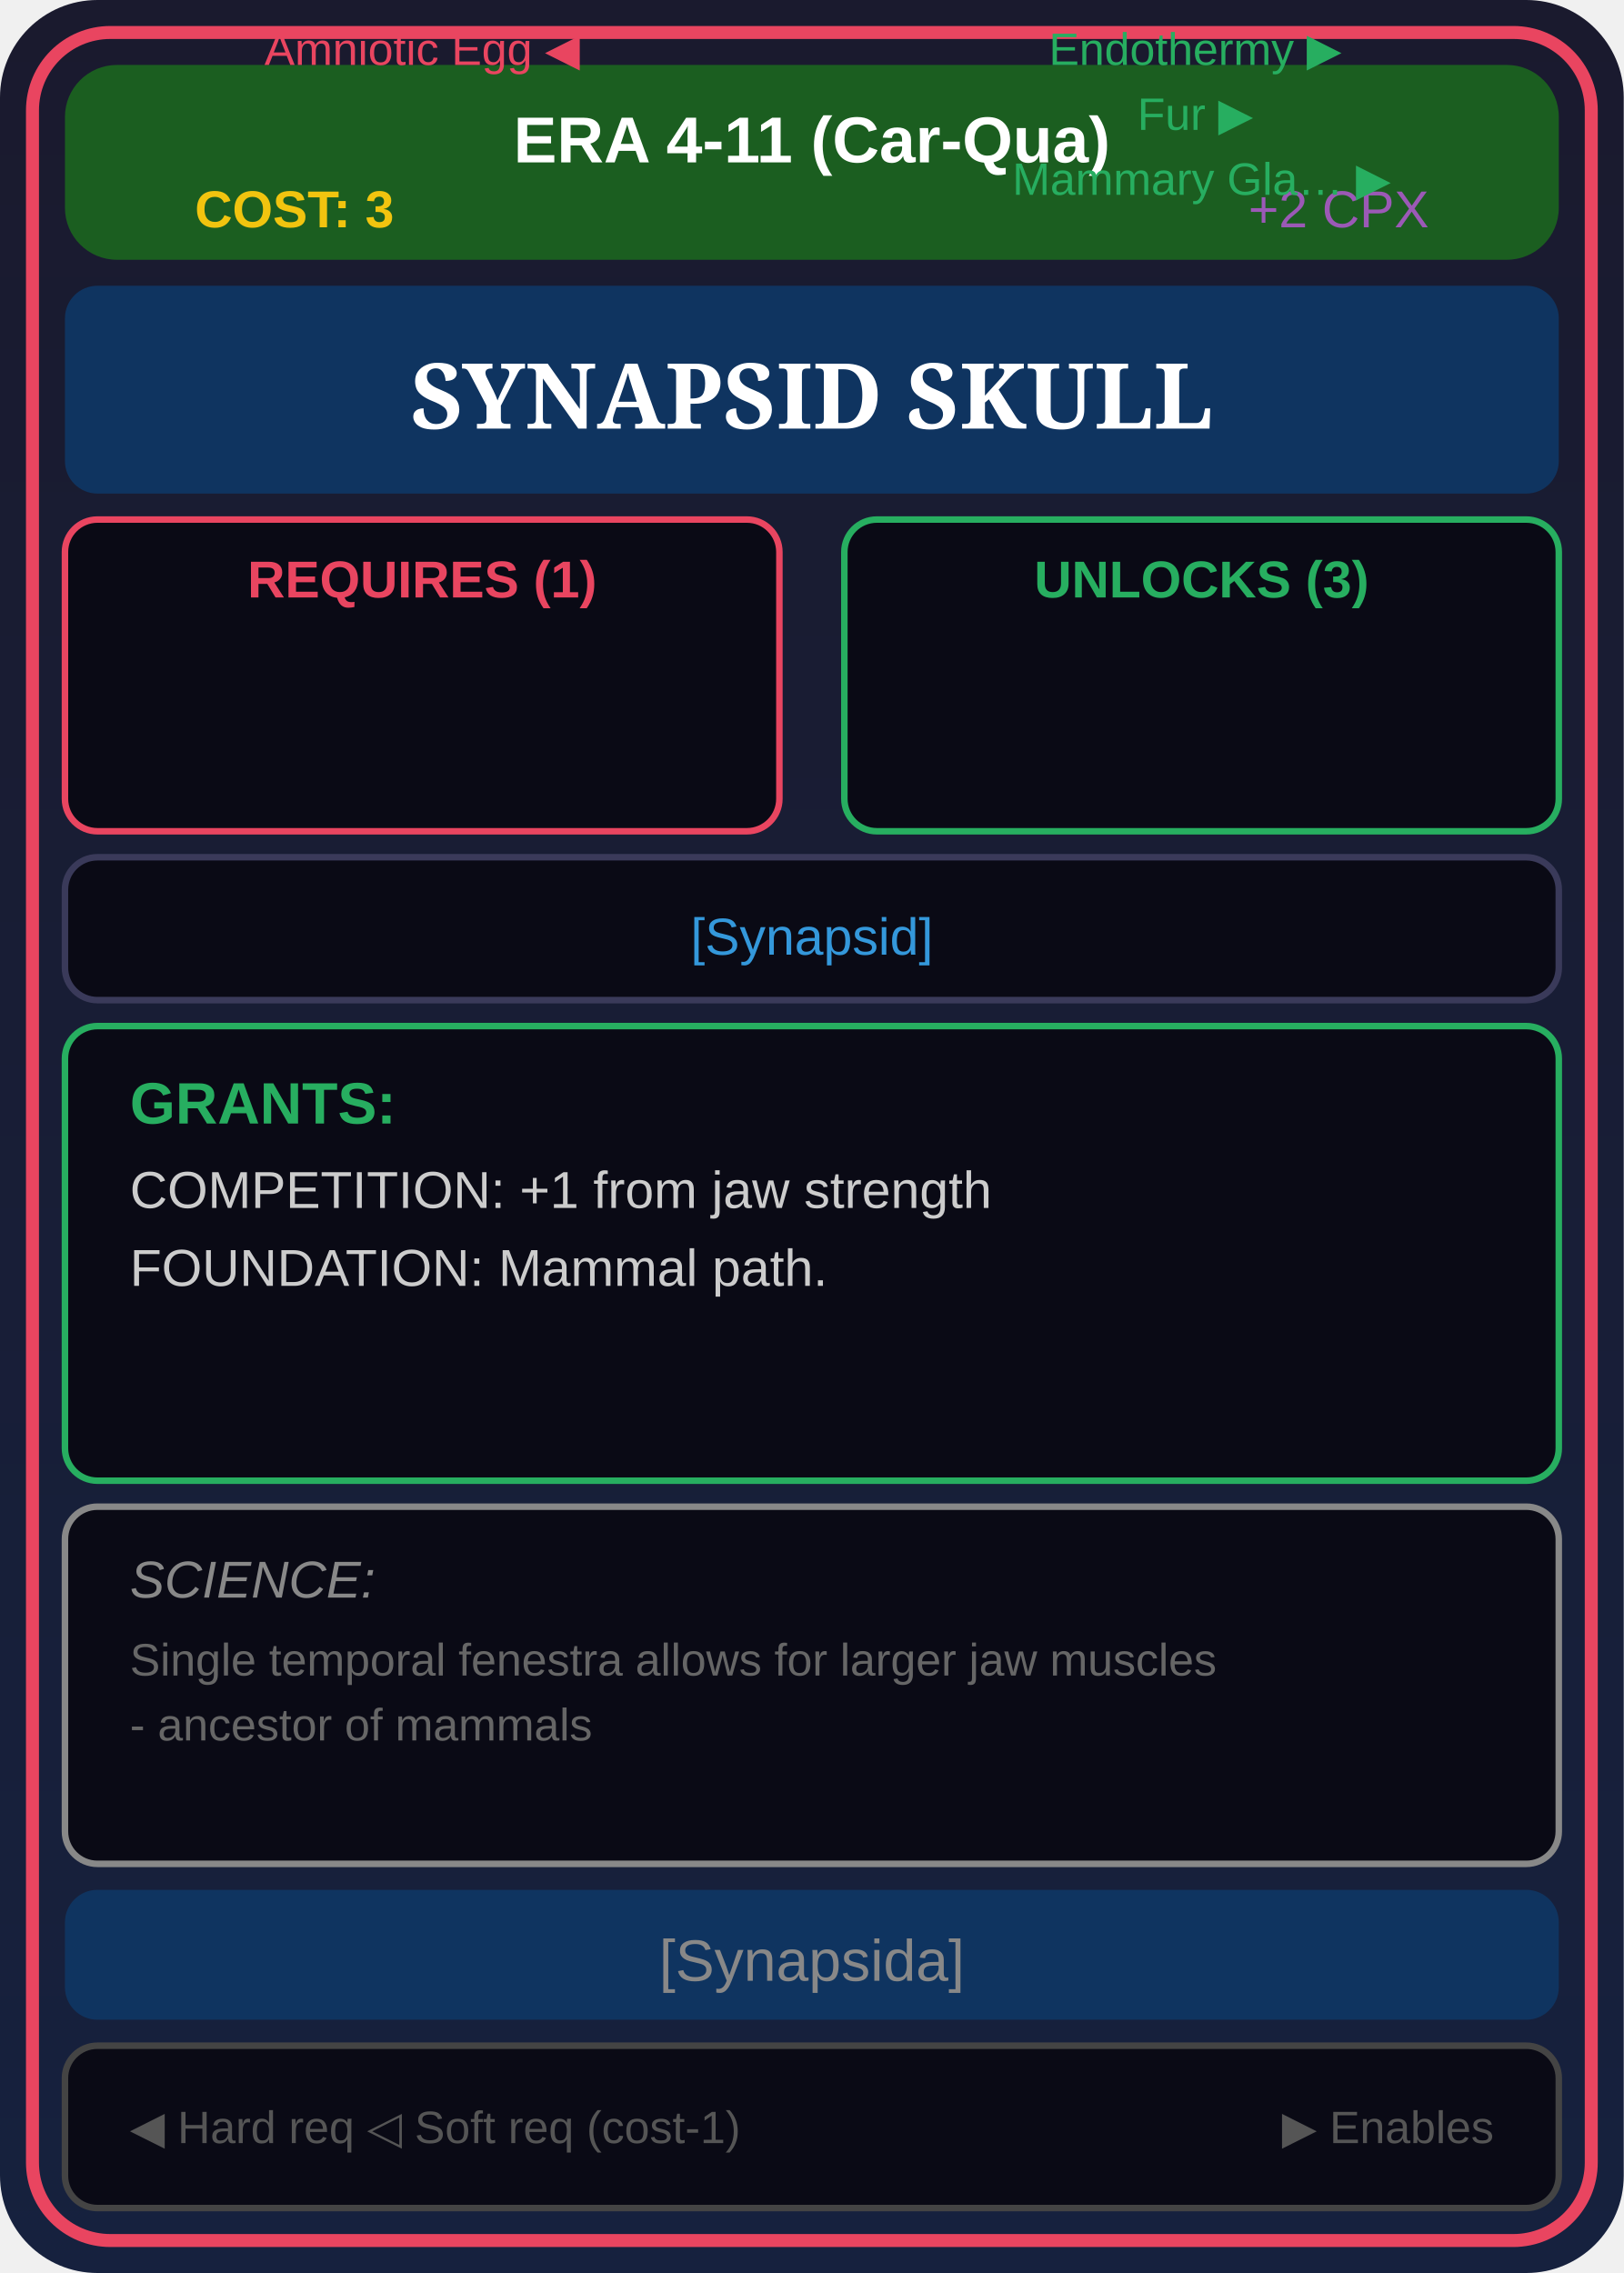
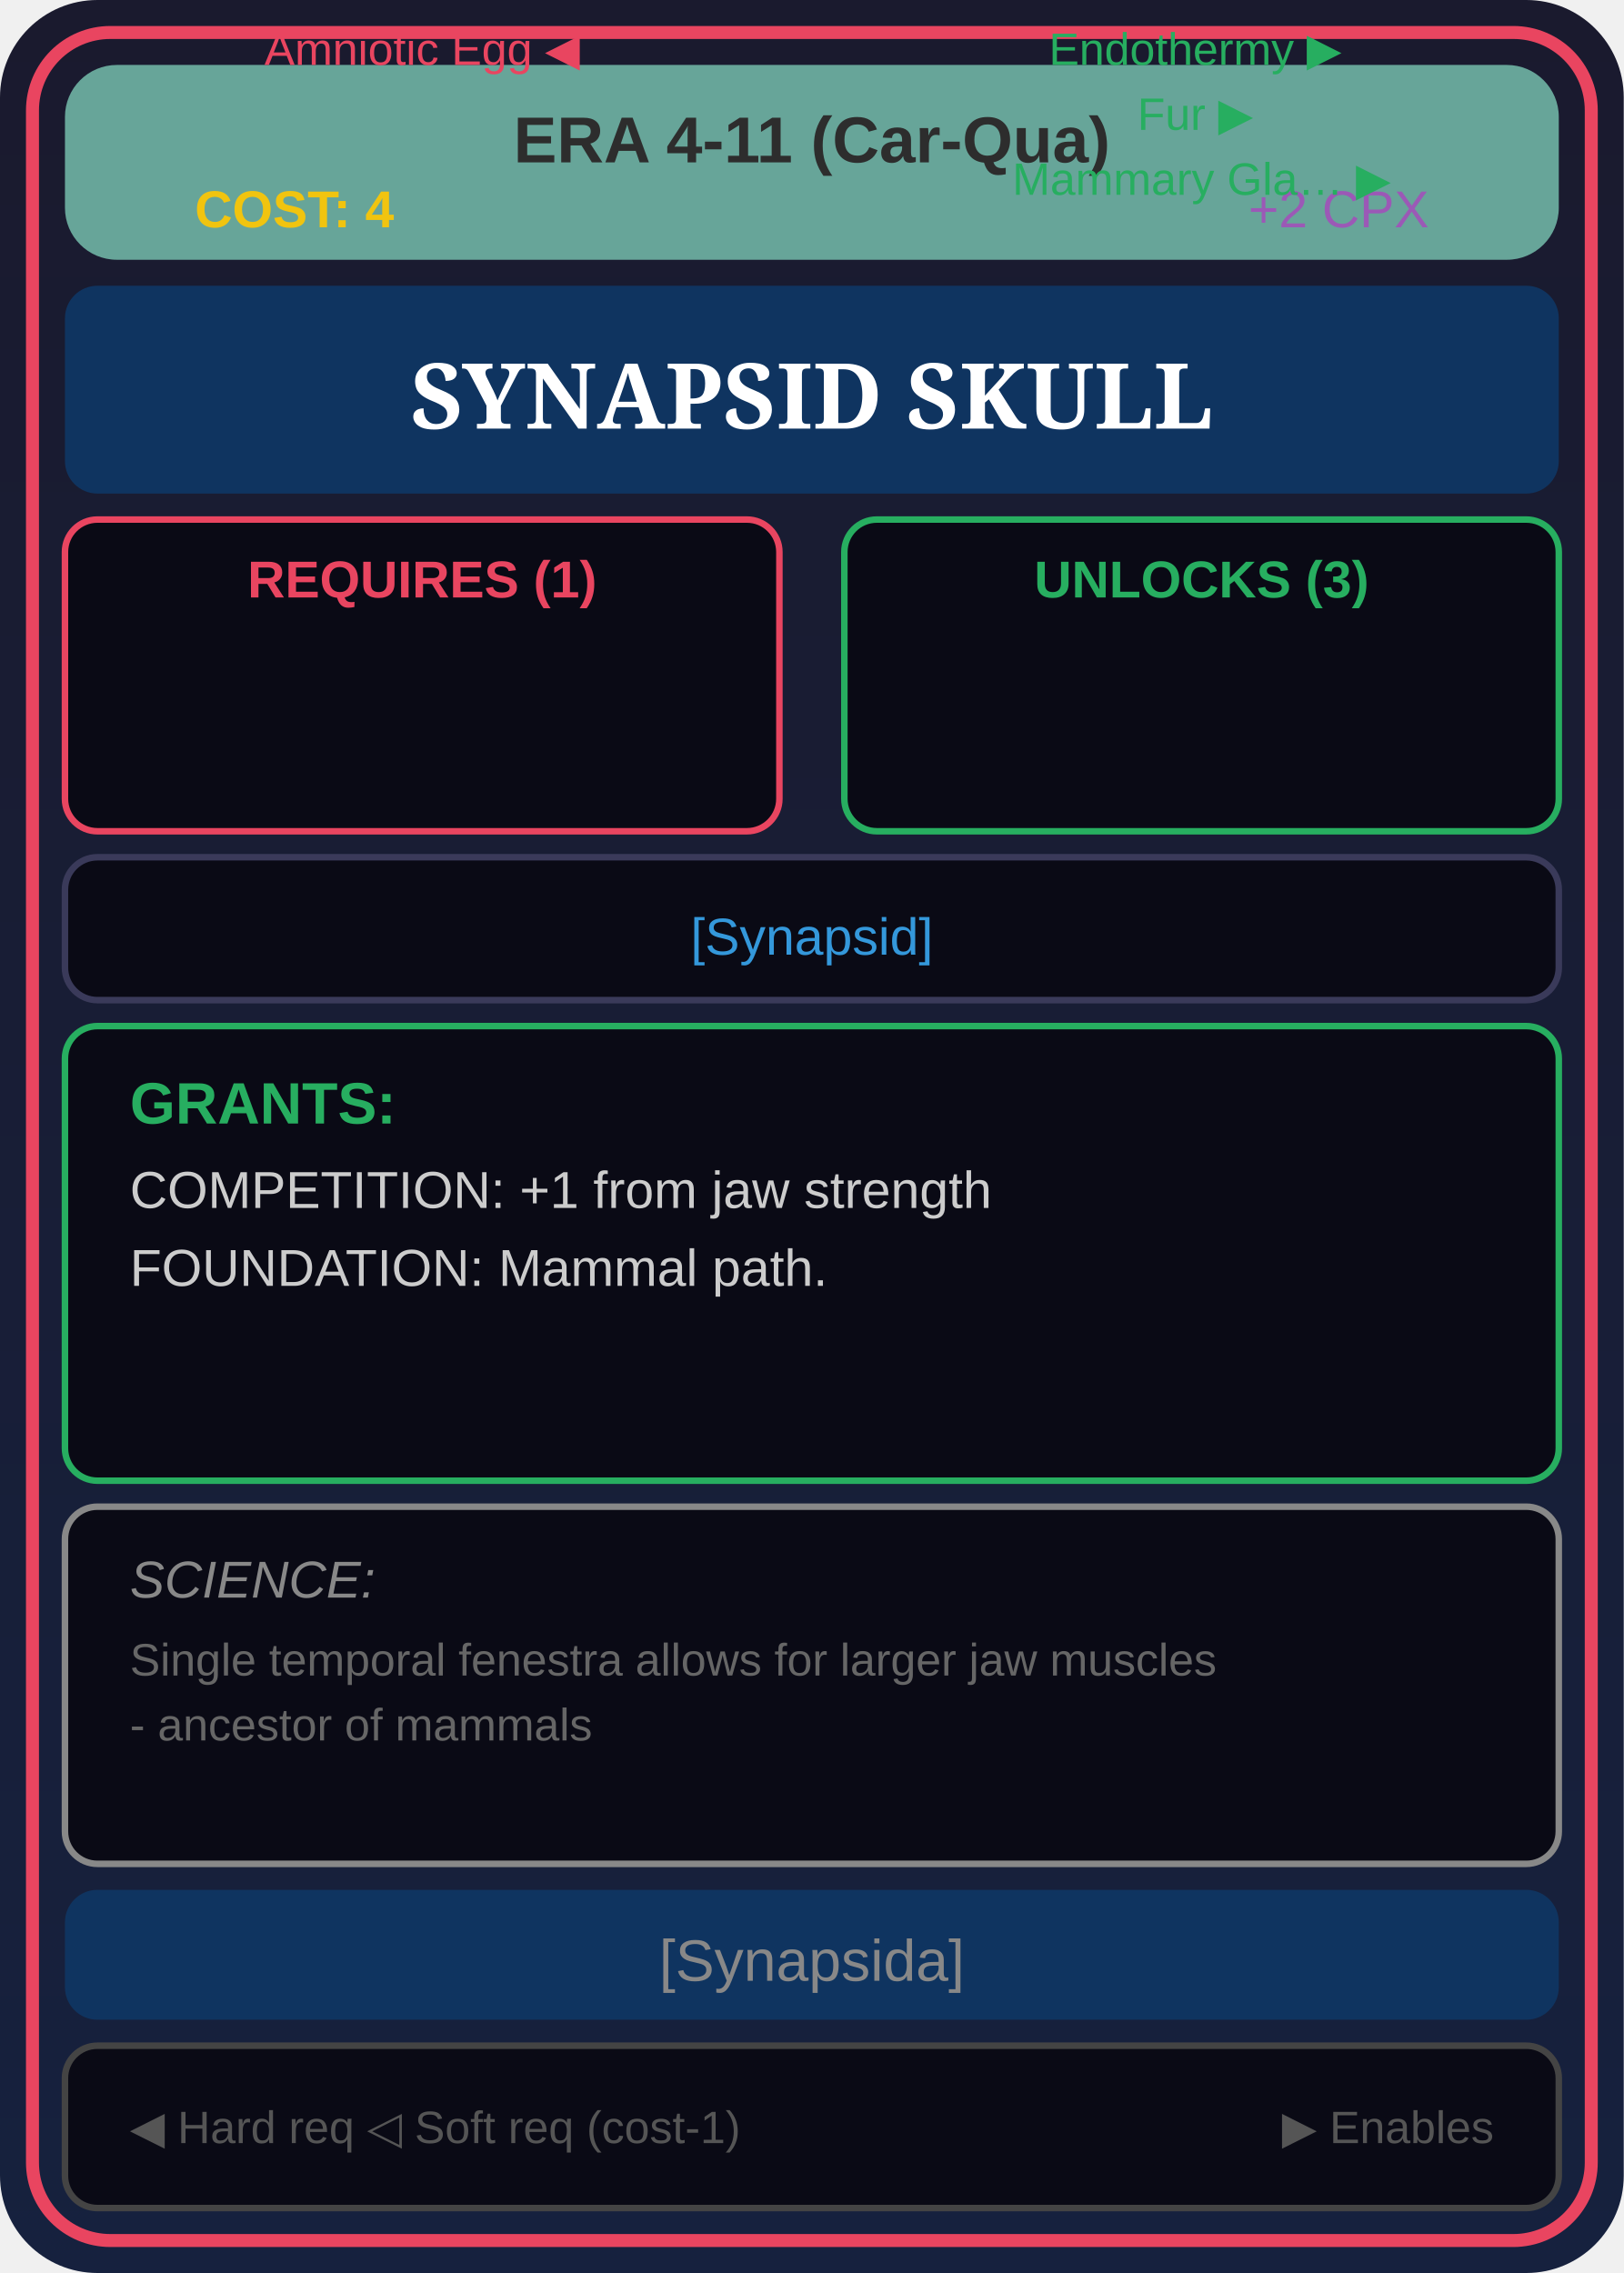
<svg xmlns="http://www.w3.org/2000/svg" viewBox="0 0 250 350" width="250" height="350">
  <defs>
    <linearGradient id="cardBg" x1="0%" y1="0%" x2="0%" y2="100%">
      <stop offset="0%" style="stop-color:#1a1a2e" />
      <stop offset="100%" style="stop-color:#16213e" />
    </linearGradient>
    <linearGradient id="eraGrad" x1="0%" y1="0%" x2="100%" y2="0%">
-       <stop offset="0%" style="stop-color:#1b5e20" />
-       <stop offset="100%" style="stop-color:#1b5e20" />
+       <stop offset="0%" style="stop-color:#67A599" />
+       <stop offset="100%" style="stop-color:#67A599" />
    </linearGradient>
  </defs>
  <rect width="250" height="350" fill="url(#cardBg)" rx="15" />
  <rect x="5" y="5" width="240" height="340" fill="none" stroke="#e94560" stroke-width="2" rx="12" />
  <rect x="10" y="10" width="230" height="30" fill="url(#eraGrad)" rx="8" />
-   <text x="125" y="25" font-family="Arial" font-size="10" fill="#fff" text-anchor="middle" font-weight="bold">ERA 4-11 (Car-Qua)</text>
-   <text x="30" y="35" font-family="Arial" font-size="8" fill="#f1c40f" font-weight="bold">COST: 3</text>
+   <text x="125" y="25" font-family="Arial" font-size="10" fill="#2d2d2d" text-anchor="middle" font-weight="bold">ERA 4-11 (Car-Qua)</text>
+   <text x="30" y="35" font-family="Arial" font-size="8" fill="#f1c40f" font-weight="bold">COST: 4</text>
  <text x="220" y="35" font-family="Arial" font-size="8" fill="#9b59b6" text-anchor="end">+2 CPX</text>
  <rect x="10" y="44" width="230" height="32" fill="#0f3460" rx="5" />
  <text x="125" y="66" font-family="Georgia" font-size="14" fill="#fff" text-anchor="middle" font-weight="bold">SYNAPSID SKULL</text>
  <rect x="10" y="80" width="110" height="48" fill="#0a0a15" stroke="#e94560" rx="5" />
  <text x="65" y="92" font-family="Arial" font-size="8" fill="#e94560" text-anchor="middle" font-weight="bold">REQUIRES (1)</text>
  <text font-family="Arial" font-size="7" text-anchor="middle">
    <tspan x="65" dy="10" fill="#e94560">Amniotic Egg ◀</tspan>
  </text>
  <rect x="130" y="80" width="110" height="48" fill="#0a0a15" stroke="#27ae60" rx="5" />
  <text x="185" y="92" font-family="Arial" font-size="8" fill="#27ae60" text-anchor="middle" font-weight="bold">UNLOCKS (3)</text>
  <text font-family="Arial" font-size="7" text-anchor="middle">
    <tspan x="185" dy="10" fill="#27ae60">Endothermy ▶</tspan>
    <tspan x="185" dy="10" fill="#27ae60">Fur ▶</tspan>
    <tspan x="185" dy="10" fill="#27ae60">Mammary Gla… ▶</tspan>
  </text>
  <rect x="10" y="132" width="230" height="22" fill="#0a0a15" stroke="#3a3a5a" rx="5" />
  <text x="125" y="147" font-family="Arial" font-size="8" fill="#3498db" text-anchor="middle">[Synapsid]</text>
  <rect x="10" y="158" width="230" height="70" fill="#0a0a15" stroke="#27ae60" rx="5" />
  <text x="20" y="173" font-family="Arial" font-size="9" fill="#27ae60" font-weight="bold">GRANTS:</text>
  <text x="20" y="186" font-family="Arial" font-size="8" fill="#ccc">COMPETITION: +1 from jaw strength</text>
  <text x="20" y="198" font-family="Arial" font-size="8" fill="#ccc">FOUNDATION: Mammal path.</text>
  <text x="20" y="210" font-family="Arial" font-size="8" fill="#ccc" />
  <rect x="10" y="232" width="230" height="55" fill="#0a0a15" stroke="#888" rx="5" />
  <text x="20" y="246" font-family="Arial" font-size="8" fill="#888" font-style="italic">SCIENCE:</text>
  <text x="20" y="258" font-family="Arial" font-size="7" fill="#666">Single temporal fenestra allows for larger jaw muscles </text>
  <text x="20" y="268" font-family="Arial" font-size="7" fill="#666">- ancestor of mammals</text>
  <rect x="10" y="291" width="230" height="20" fill="#0f3460" rx="5" />
  <text x="125" y="305" font-family="Arial" font-size="9" fill="#888" text-anchor="middle">[Synapsida]</text>
  <rect x="10" y="315" width="230" height="25" fill="#0a0a15" stroke="#444" rx="5" />
  <text x="20" y="330" font-family="Arial" font-size="7" fill="#555">◀ Hard req  ◁ Soft req (cost-1)</text>
  <text x="230" y="330" font-family="Arial" font-size="7" fill="#555" text-anchor="end">▶ Enables</text>
</svg>
